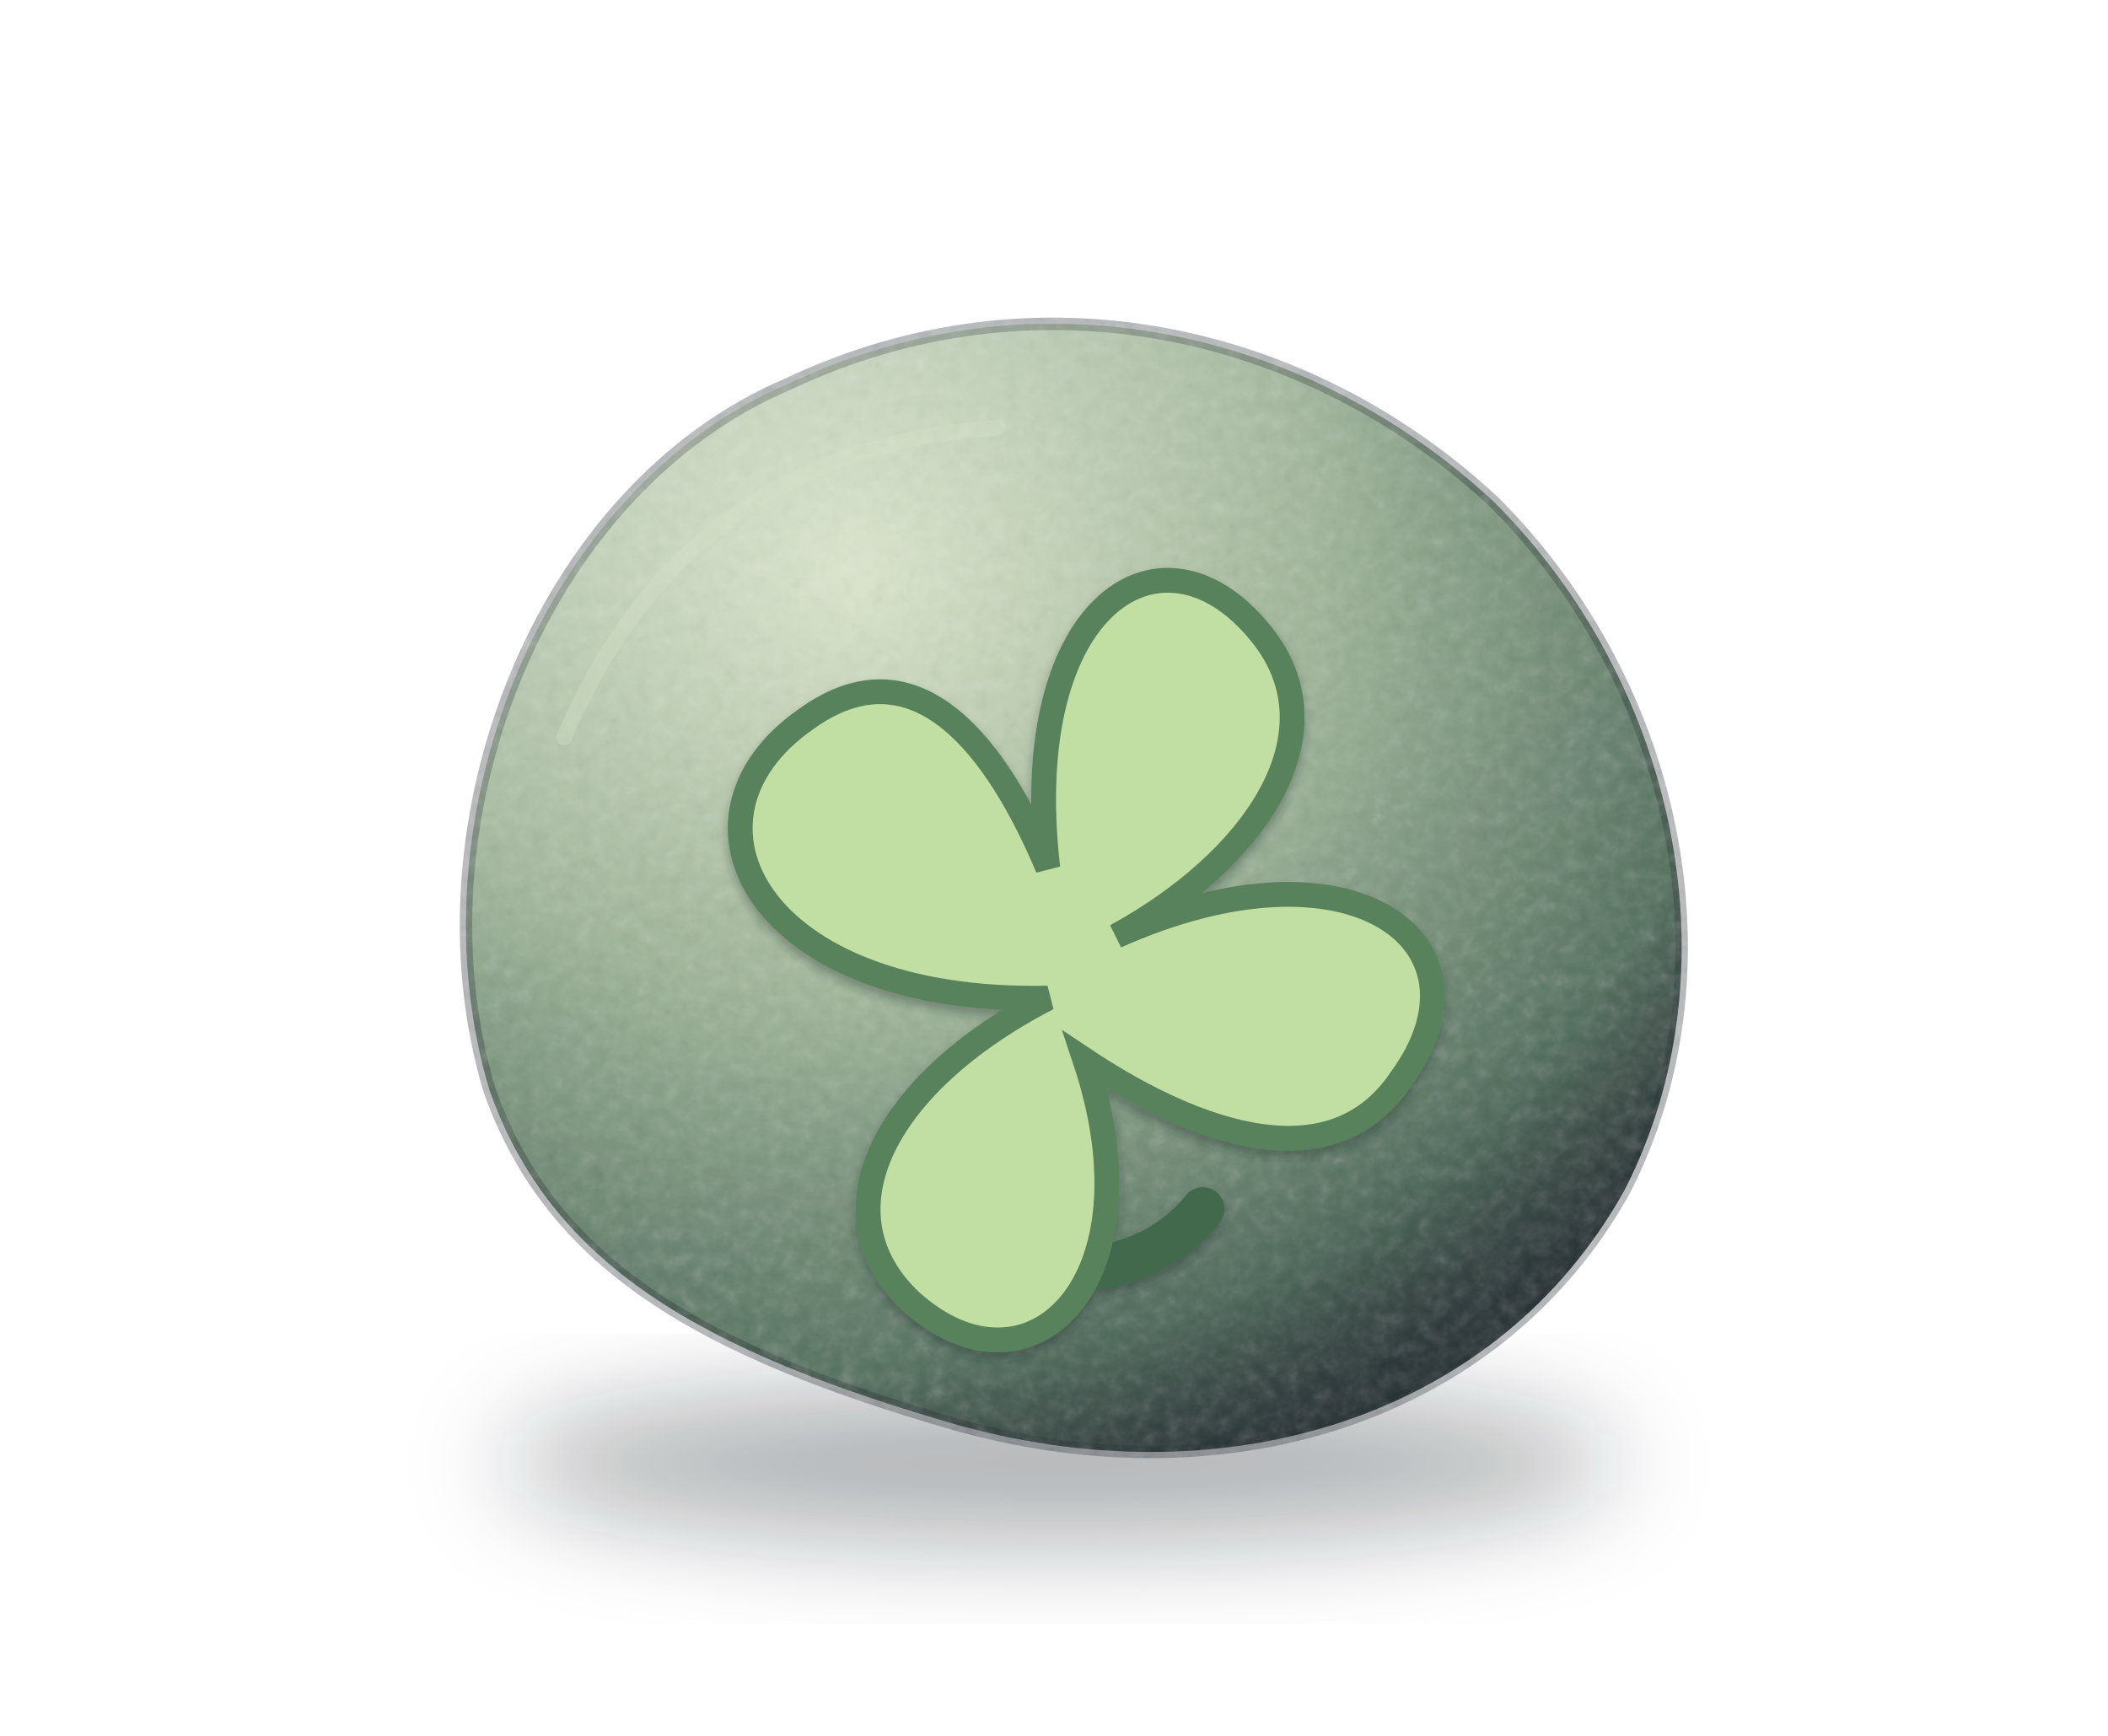
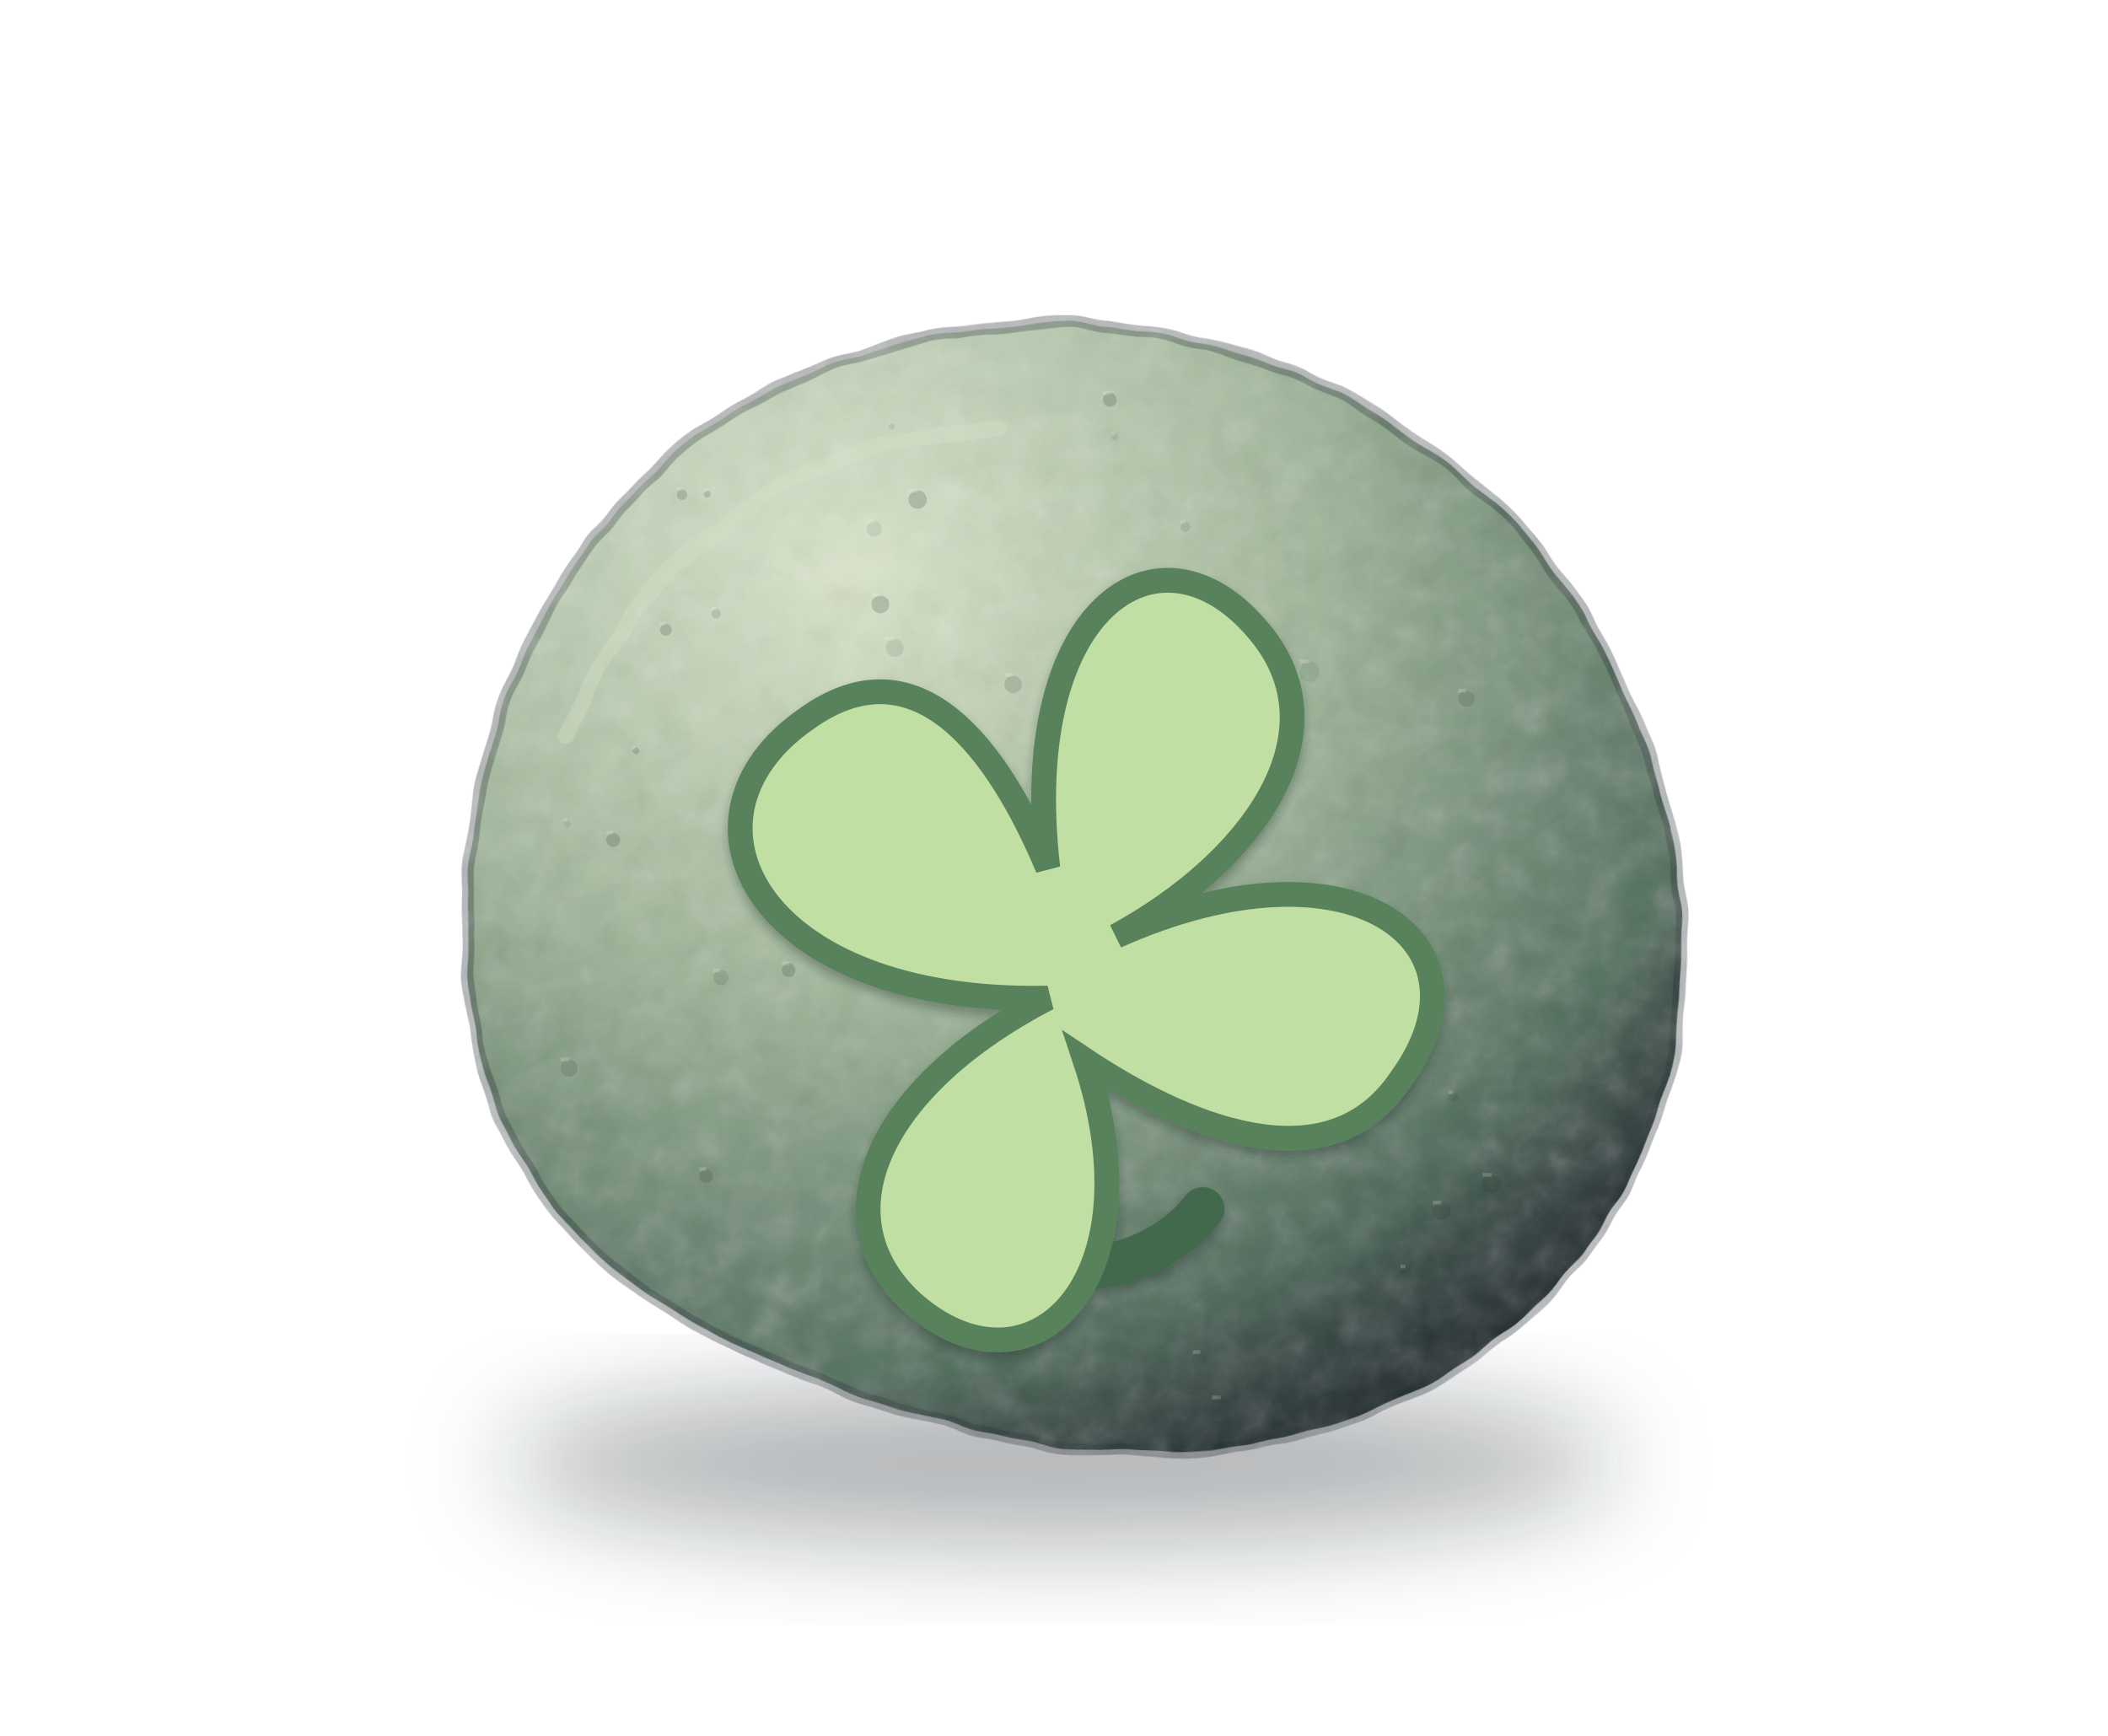
<svg xmlns="http://www.w3.org/2000/svg" viewBox="0 0 340 280">
  <defs>
    <radialGradient id="s" cx="32%" cy="22%" r="83%">
      <stop stop-color="#d7e2c7" />
      <stop offset=".46" stop-color="#9fb599" />
      <stop offset=".86" stop-color="#567361" />
      <stop offset="1" stop-color="#343e3d" />
    </radialGradient>
    <filter id="shadow" x="-30%" y="-30%" width="160%" height="180%">
      <feGaussianBlur stdDeviation="8" />
    </filter>
    <filter id="grain">
-       <feTurbulence type="fractalNoise" baseFrequency=".42" numOctaves="3" stitchTiles="stitch" />
+       <feTurbulence type="fractalNoise" baseFrequency=".18" numOctaves="4" stitchTiles="stitch" />
      <feColorMatrix type="saturate" values="0" />
      <feComponentTransfer>
-         <feFuncA type="linear" slope=".23" />
+         <feFuncA type="linear" slope=".28" />
      </feComponentTransfer>
      <feComposite in2="SourceGraphic" operator="in" />
      <feBlend in="SourceGraphic" mode="soft-light" />
    </filter>
    <linearGradient id="bevel" x1=".2" y1="0" x2=".8" y2="1">
-       <stop stop-color="#fff" stop-opacity=".22" />
+       <stop stop-color="#fff" stop-opacity=".14" />
      <stop offset=".38" stop-color="#fff" stop-opacity="0" />
      <stop offset=".74" stop-color="#13232b" stop-opacity=".02" />
      <stop offset="1" stop-color="#13232b" stop-opacity=".4" />
    </linearGradient>
    <filter id="paint" x="-20%" y="-20%" width="140%" height="140%">
      <feDropShadow dx="0" dy="1" stdDeviation=".8" flood-color="#17252c" flood-opacity=".35" />
    </filter>
+     <clipPath id="stone-clip">
+       <path d="M79 176C66 133 87 79 127 62c40-19 84-9 114 19 30 30 39 76 21 111-20 36-63 50-107 38-42-12-66-26-76-54Z" />
+     </clipPath>
+     <filter id="weathered" x="-10%" y="-10%" width="120%" height="120%">
+       <feTurbulence type="fractalNoise" baseFrequency=".09" numOctaves="2" seed="7" result="rough" />
+       <feDisplacementMap in="SourceGraphic" in2="rough" scale="1.8" xChannelSelector="R" yChannelSelector="G" />
+     </filter>
  </defs>
  <ellipse cx="171" cy="236" rx="90" ry="13" opacity=".32" fill="#0b171b" filter="url(#shadow)" />
-   <path d="M79 176C66 133 87 79 127 62c40-19 84-9 114 19 30 30 39 76 21 111-20 36-63 50-107 38-42-12-66-26-76-54Z" fill="url(#s)" stroke="#243031" stroke-opacity=".35" stroke-width="2" filter="url(#grain)" />
-   <path d="M79 176C66 133 87 79 127 62c40-19 84-9 114 19 30 30 39 76 21 111-20 36-63 50-107 38-42-12-66-26-76-54Z" fill="url(#bevel)" />
-   <path d="M91 119c13-31 37-48 70-50" fill="none" stroke="#d7e2c7" stroke-width="2.5" stroke-linecap="round" opacity=".34" />
+   <g filter="url(#weathered)">
+     <path d="M79 176C66 133 87 79 127 62c40-19 84-9 114 19 30 30 39 76 21 111-20 36-63 50-107 38-42-12-66-26-76-54Z" fill="url(#s)" stroke="#243031" stroke-opacity=".35" stroke-width="2" filter="url(#grain)" />
+     <path d="M79 176C66 133 87 79 127 62c40-19 84-9 114 19 30 30 39 76 21 111-20 36-63 50-107 38-42-12-66-26-76-54Z" fill="url(#bevel)" />
+     <path d="M91 119c13-31 37-48 70-50" fill="none" stroke="#d7e2c7" stroke-width="2.5" stroke-linecap="round" opacity=".34" />
+   </g>
+   <g clip-path="url(#stone-clip)">
+     <circle cx="141.0" cy="85.3" r="1.25" fill="#26352f" opacity="0.09" />
+     <path d="m139.8 84.1h1.2" stroke="#f7f1db" stroke-width=".6" opacity=".2" />
+     <circle cx="177.7" cy="121.4" r="0.57" fill="#26352f" opacity="0.14" />
+     <path d="m177.1 120.9h0.6" stroke="#f7f1db" stroke-width=".6" opacity=".2" />
+     <circle cx="91.5" cy="132.9" r="0.58" fill="#26352f" opacity="0.09" />
+     <path d="m90.9 132.3h0.6" stroke="#f7f1db" stroke-width=".6" opacity=".2" />
+     <circle cx="158.4" cy="198.9" r="0.64" fill="#26352f" opacity="0.11" />
+     <path d="m157.8 198.3h0.6" stroke="#f7f1db" stroke-width=".6" opacity=".2" />
+     <circle cx="193.5" cy="219.2" r="1.16" fill="#26352f" opacity="0.13" />
+     <path d="m192.4 218.1h1.2" stroke="#f7f1db" stroke-width=".6" opacity=".2" />
+     <circle cx="253.9" cy="67.8" r="1.49" fill="#26352f" opacity="0.11" />
+     <path d="m252.4 66.3h1.5" stroke="#f7f1db" stroke-width=".6" opacity=".2" />
+     <circle cx="110.0" cy="79.8" r="0.85" fill="#26352f" opacity="0.18" />
+     <path d="m109.1 78.9h0.9" stroke="#f7f1db" stroke-width=".6" opacity=".2" />
+     <circle cx="116.3" cy="157.7" r="1.23" fill="#26352f" opacity="0.12" />
+     <path d="m115.0 156.5h1.2" stroke="#f7f1db" stroke-width=".6" opacity=".2" />
+     <circle cx="179.8" cy="70.5" r="0.57" fill="#26352f" opacity="0.10" />
+     <path d="m179.2 70.0h0.6" stroke="#f7f1db" stroke-width=".6" opacity=".2" />
+     <circle cx="202.7" cy="131.8" r="0.86" fill="#26352f" opacity="0.15" />
+     <path d="m201.8 131.0h0.9" stroke="#f7f1db" stroke-width=".6" opacity=".2" />
+     <circle cx="163.4" cy="110.4" r="1.41" fill="#26352f" opacity="0.16" />
+     <path d="m162.0 108.9h1.4" stroke="#f7f1db" stroke-width=".6" opacity=".2" />
+     <circle cx="127.2" cy="156.5" r="1.10" fill="#26352f" opacity="0.19" />
+     <path d="m126.1 155.4h1.1" stroke="#f7f1db" stroke-width=".6" opacity=".2" />
+     <circle cx="211.2" cy="108.4" r="1.63" fill="#26352f" opacity="0.09" />
+     <path d="m209.6 106.7h1.6" stroke="#f7f1db" stroke-width=".6" opacity=".2" />
+     <circle cx="157.3" cy="187.2" r="0.67" fill="#26352f" opacity="0.14" />
+     <path d="m156.7 186.5h0.7" stroke="#f7f1db" stroke-width=".6" opacity=".2" />
+     <circle cx="91.8" cy="172.3" r="1.38" fill="#26352f" opacity="0.15" />
+     <path d="m90.4 170.9h1.4" stroke="#f7f1db" stroke-width=".6" opacity=".2" />
+     <circle cx="236.5" cy="112.7" r="1.30" fill="#26352f" opacity="0.15" />
+     <path d="m235.2 111.4h1.3" stroke="#f7f1db" stroke-width=".6" opacity=".2" />
+     <circle cx="185.3" cy="136.6" r="1.47" fill="#26352f" opacity="0.19" />
+     <path d="m183.9 135.2h1.5" stroke="#f7f1db" stroke-width=".6" opacity=".2" />
+     <circle cx="167.0" cy="171.6" r="0.57" fill="#26352f" opacity="0.16" />
+     <path d="m166.4 171.0h0.6" stroke="#f7f1db" stroke-width=".6" opacity=".2" />
+     <circle cx="197.0" cy="226.8" r="1.45" fill="#26352f" opacity="0.11" />
+     <path d="m195.5 225.4h1.4" stroke="#f7f1db" stroke-width=".6" opacity=".2" />
+     <circle cx="151.7" cy="172.3" r="0.53" fill="#26352f" opacity="0.14" />
+     <path d="m151.2 171.8h0.5" stroke="#f7f1db" stroke-width=".6" opacity=".2" />
+     <circle cx="114.1" cy="79.7" r="0.57" fill="#26352f" opacity="0.17" />
+     <path d="m113.5 79.1h0.6" stroke="#f7f1db" stroke-width=".6" opacity=".2" />
+     <circle cx="107.4" cy="101.6" r="0.95" fill="#26352f" opacity="0.18" />
+     <path d="m106.4 100.6h0.9" stroke="#f7f1db" stroke-width=".6" opacity=".2" />
+     <circle cx="98.9" cy="135.5" r="1.13" fill="#26352f" opacity="0.19" />
+     <path d="m97.8 134.3h1.1" stroke="#f7f1db" stroke-width=".6" opacity=".2" />
+     <circle cx="226.7" cy="205.1" r="0.82" fill="#26352f" opacity="0.13" />
+     <path d="m225.9 204.3h0.8" stroke="#f7f1db" stroke-width=".6" opacity=".2" />
+     <circle cx="147.1" cy="208.5" r="1.60" fill="#26352f" opacity="0.10" />
+     <path d="m145.5 206.9h1.6" stroke="#f7f1db" stroke-width=".6" opacity=".2" />
+     <circle cx="115.5" cy="99.0" r="0.77" fill="#26352f" opacity="0.14" />
+     <path d="m114.7 98.2h0.8" stroke="#f7f1db" stroke-width=".6" opacity=".2" />
+     <circle cx="186.9" cy="104.1" r="0.50" fill="#26352f" opacity="0.13" />
+     <path d="m186.4 103.6h0.5" stroke="#f7f1db" stroke-width=".6" opacity=".2" />
+     <circle cx="148.9" cy="155.1" r="1.60" fill="#26352f" opacity="0.16" />
+     <path d="m147.3 153.5h1.6" stroke="#f7f1db" stroke-width=".6" opacity=".2" />
+     <circle cx="174.2" cy="163.8" r="1.28" fill="#26352f" opacity="0.09" />
+     <path d="m172.9 162.5h1.3" stroke="#f7f1db" stroke-width=".6" opacity=".2" />
+     <circle cx="240.6" cy="191.0" r="1.51" fill="#26352f" opacity="0.18" />
+     <path d="m239.1 189.5h1.5" stroke="#f7f1db" stroke-width=".6" opacity=".2" />
+     <circle cx="152.9" cy="127.0" r="0.62" fill="#26352f" opacity="0.16" />
+     <path d="m152.3 126.4h0.6" stroke="#f7f1db" stroke-width=".6" opacity=".2" />
+     <circle cx="95.8" cy="71.3" r="0.74" fill="#26352f" opacity="0.10" />
+     <path d="m95.0 70.6h0.7" stroke="#f7f1db" stroke-width=".6" opacity=".2" />
+     <circle cx="143.8" cy="68.8" r="0.50" fill="#26352f" opacity="0.10" />
+     <path d="m143.3 68.3h0.5" stroke="#f7f1db" stroke-width=".6" opacity=".2" />
+     <circle cx="102.6" cy="121.1" r="0.53" fill="#26352f" opacity="0.18" />
+     <path d="m102.0 120.6h0.5" stroke="#f7f1db" stroke-width=".6" opacity=".2" />
+     <circle cx="191.2" cy="85.0" r="0.79" fill="#26352f" opacity="0.12" />
+     <path d="m190.4 84.2h0.8" stroke="#f7f1db" stroke-width=".6" opacity=".2" />
+     <circle cx="148.0" cy="80.6" r="1.48" fill="#26352f" opacity="0.20" />
+     <path d="m146.5 79.2h1.5" stroke="#f7f1db" stroke-width=".6" opacity=".2" />
+     <circle cx="165.6" cy="141.3" r="0.60" fill="#26352f" opacity="0.09" />
+     <path d="m165.0 140.7h0.6" stroke="#f7f1db" stroke-width=".6" opacity=".2" />
+     <circle cx="144.3" cy="104.5" r="1.45" fill="#26352f" opacity="0.10" />
+     <path d="m142.8 103.0h1.5" stroke="#f7f1db" stroke-width=".6" opacity=".2" />
+     <circle cx="89.0" cy="219.8" r="1.11" fill="#26352f" opacity="0.10" />
+     <path d="m87.9 218.7h1.1" stroke="#f7f1db" stroke-width=".6" opacity=".2" />
+     <circle cx="179.0" cy="64.5" r="1.11" fill="#26352f" opacity="0.20" />
+     <path d="m177.9 63.4h1.1" stroke="#f7f1db" stroke-width=".6" opacity=".2" />
+     <circle cx="234.4" cy="177.0" r="0.80" fill="#26352f" opacity="0.12" />
+     <path d="m233.6 176.2h0.8" stroke="#f7f1db" stroke-width=".6" opacity=".2" />
+     <circle cx="113.9" cy="189.7" r="1.11" fill="#26352f" opacity="0.17" />
+     <path d="m112.8 188.6h1.1" stroke="#f7f1db" stroke-width=".6" opacity=".2" />
+     <circle cx="142.0" cy="97.5" r="1.43" fill="#26352f" opacity="0.20" />
+     <path d="m140.6 96.0h1.4" stroke="#f7f1db" stroke-width=".6" opacity=".2" />
+     <circle cx="232.5" cy="195.4" r="1.44" fill="#26352f" opacity="0.17" />
+     <path d="m231.1 194.0h1.4" stroke="#f7f1db" stroke-width=".6" opacity=".2" />
+   </g>
  <g filter="url(#paint)">
    <path d="M170 170v35q16 0 24-10" fill="none" stroke="#42694c" stroke-width="7" stroke-linecap="round" />
    <path d="M169 161c-47 1-62-29-39-45 18-13 31 5 39 24-5-43 19-58 35-37 12 16-2 36-24 48 38-17 62 1 46 23-12 18-36 7-51-3 12 36-9 56-28 39-15-14-5-35 22-49z" fill="#c2dfa3" stroke="#58825b" stroke-width="4" />
  </g>
</svg>
